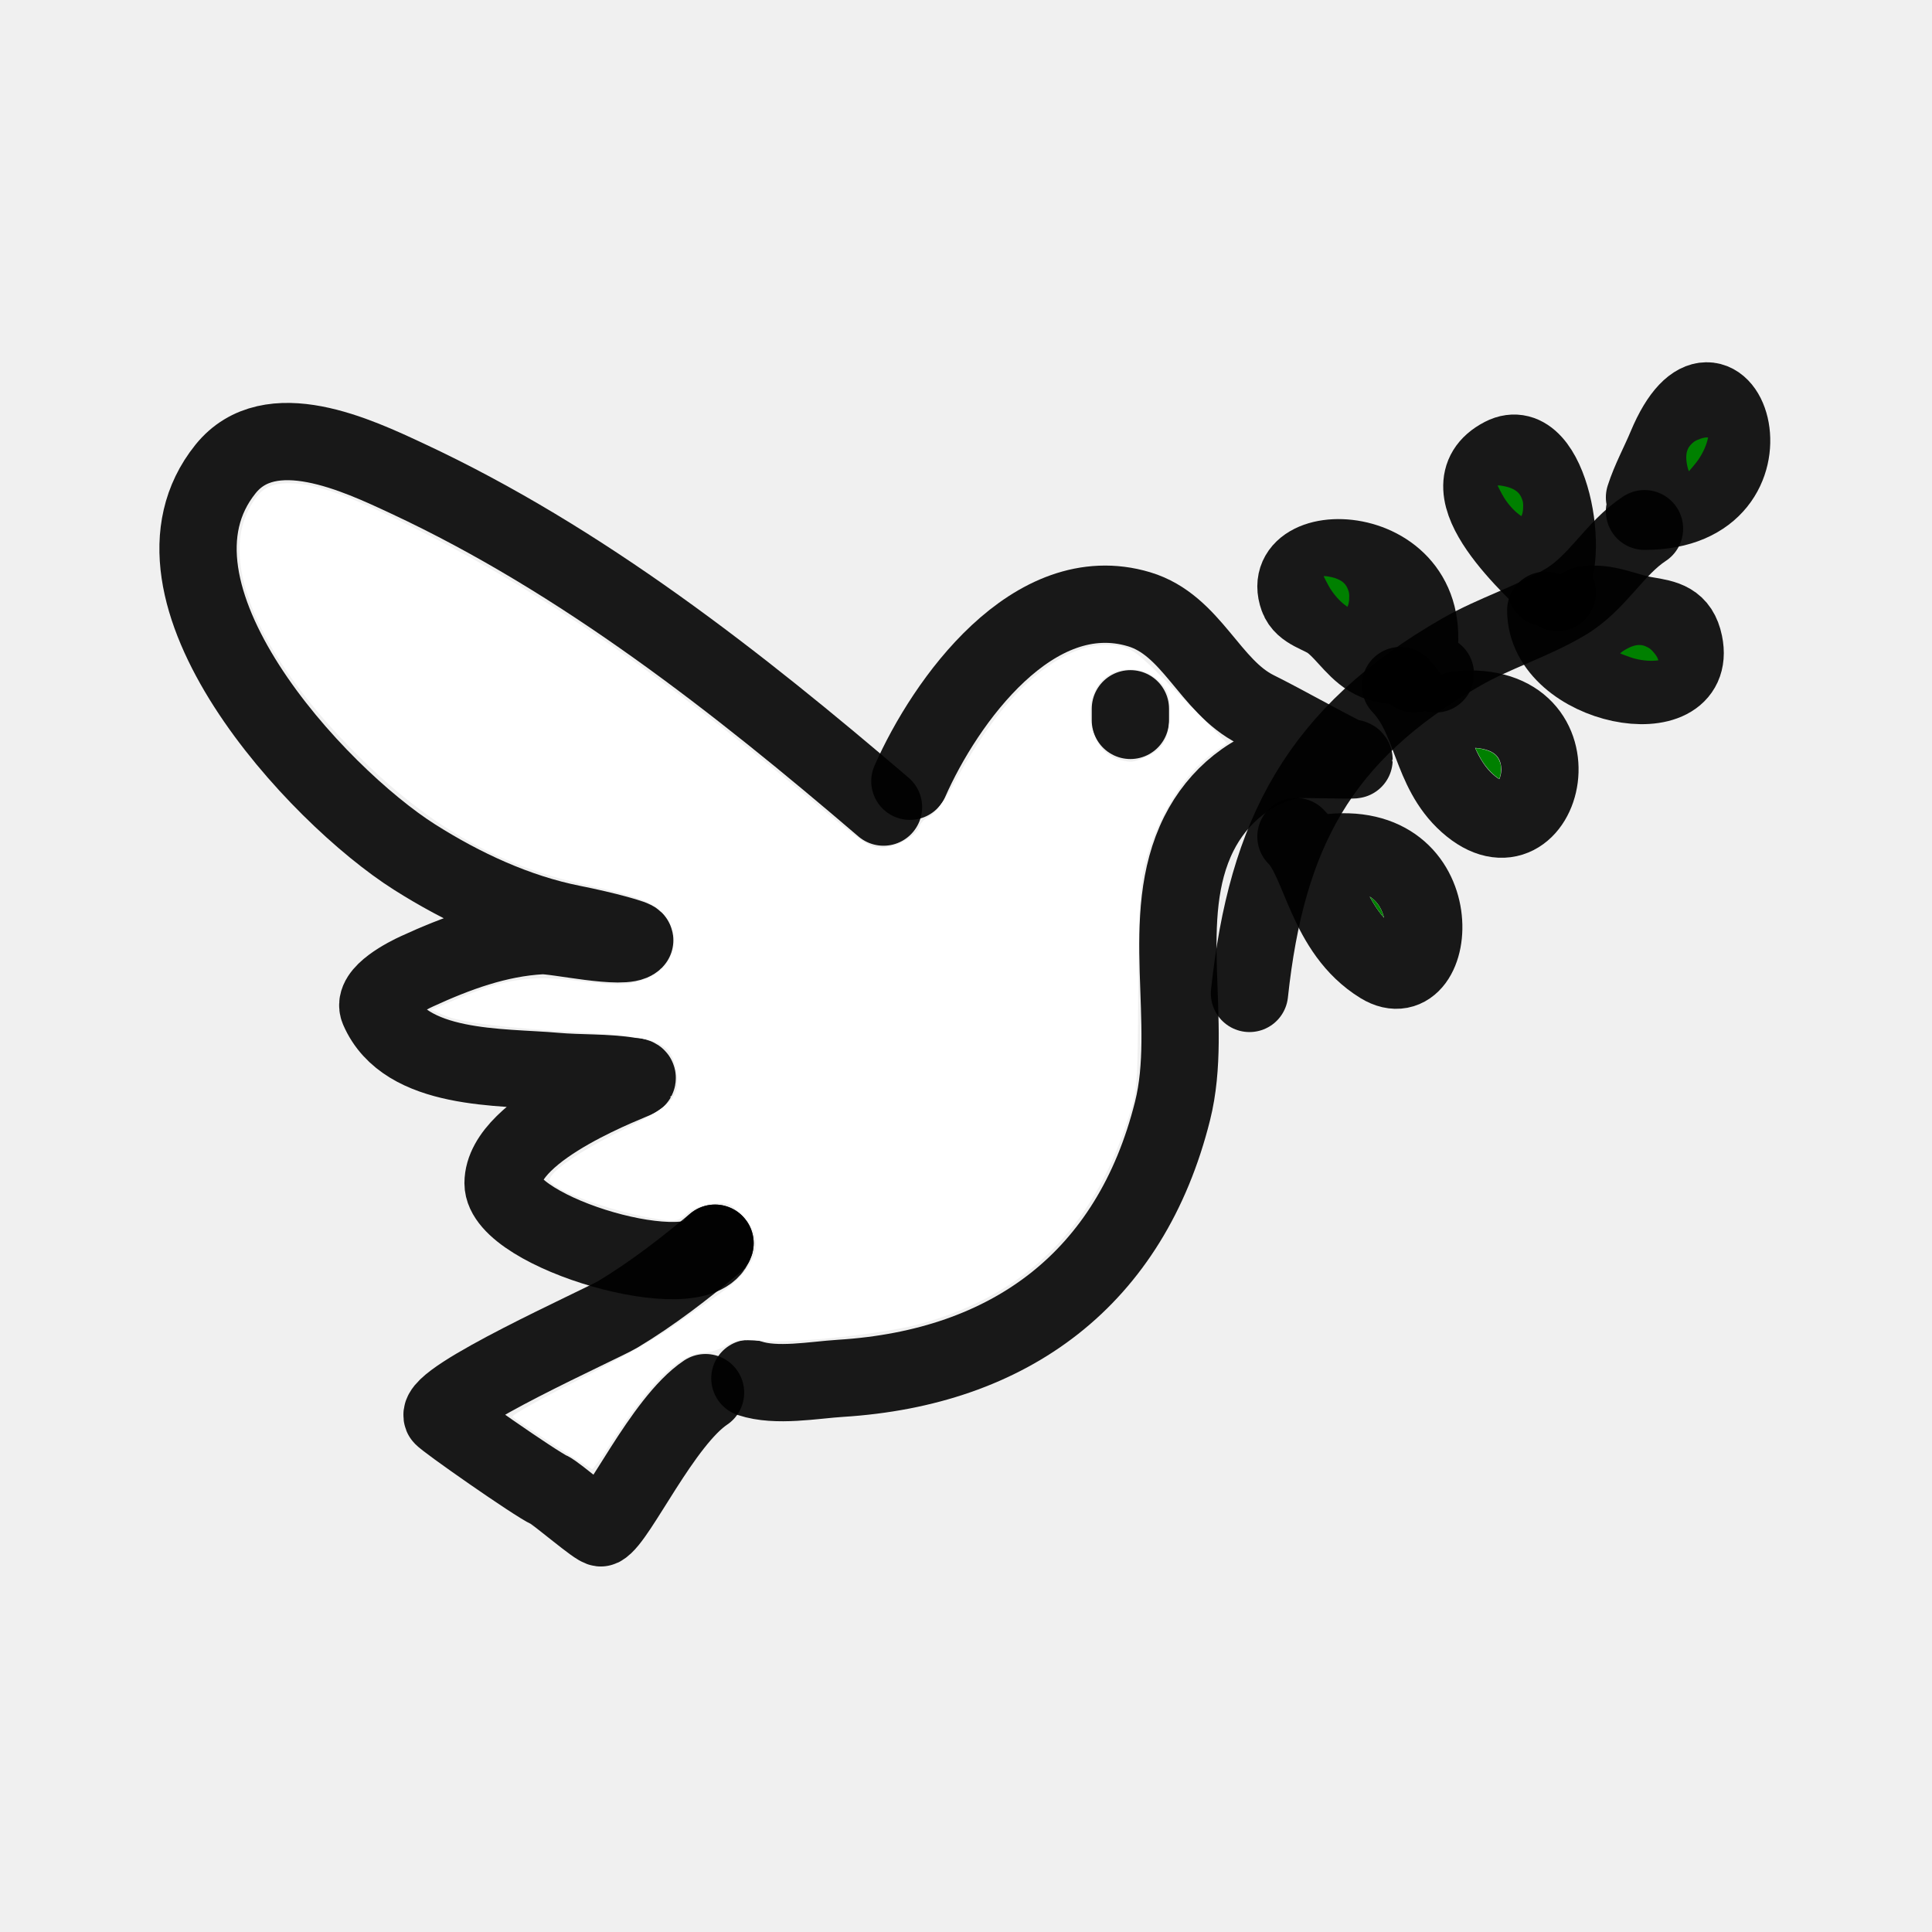
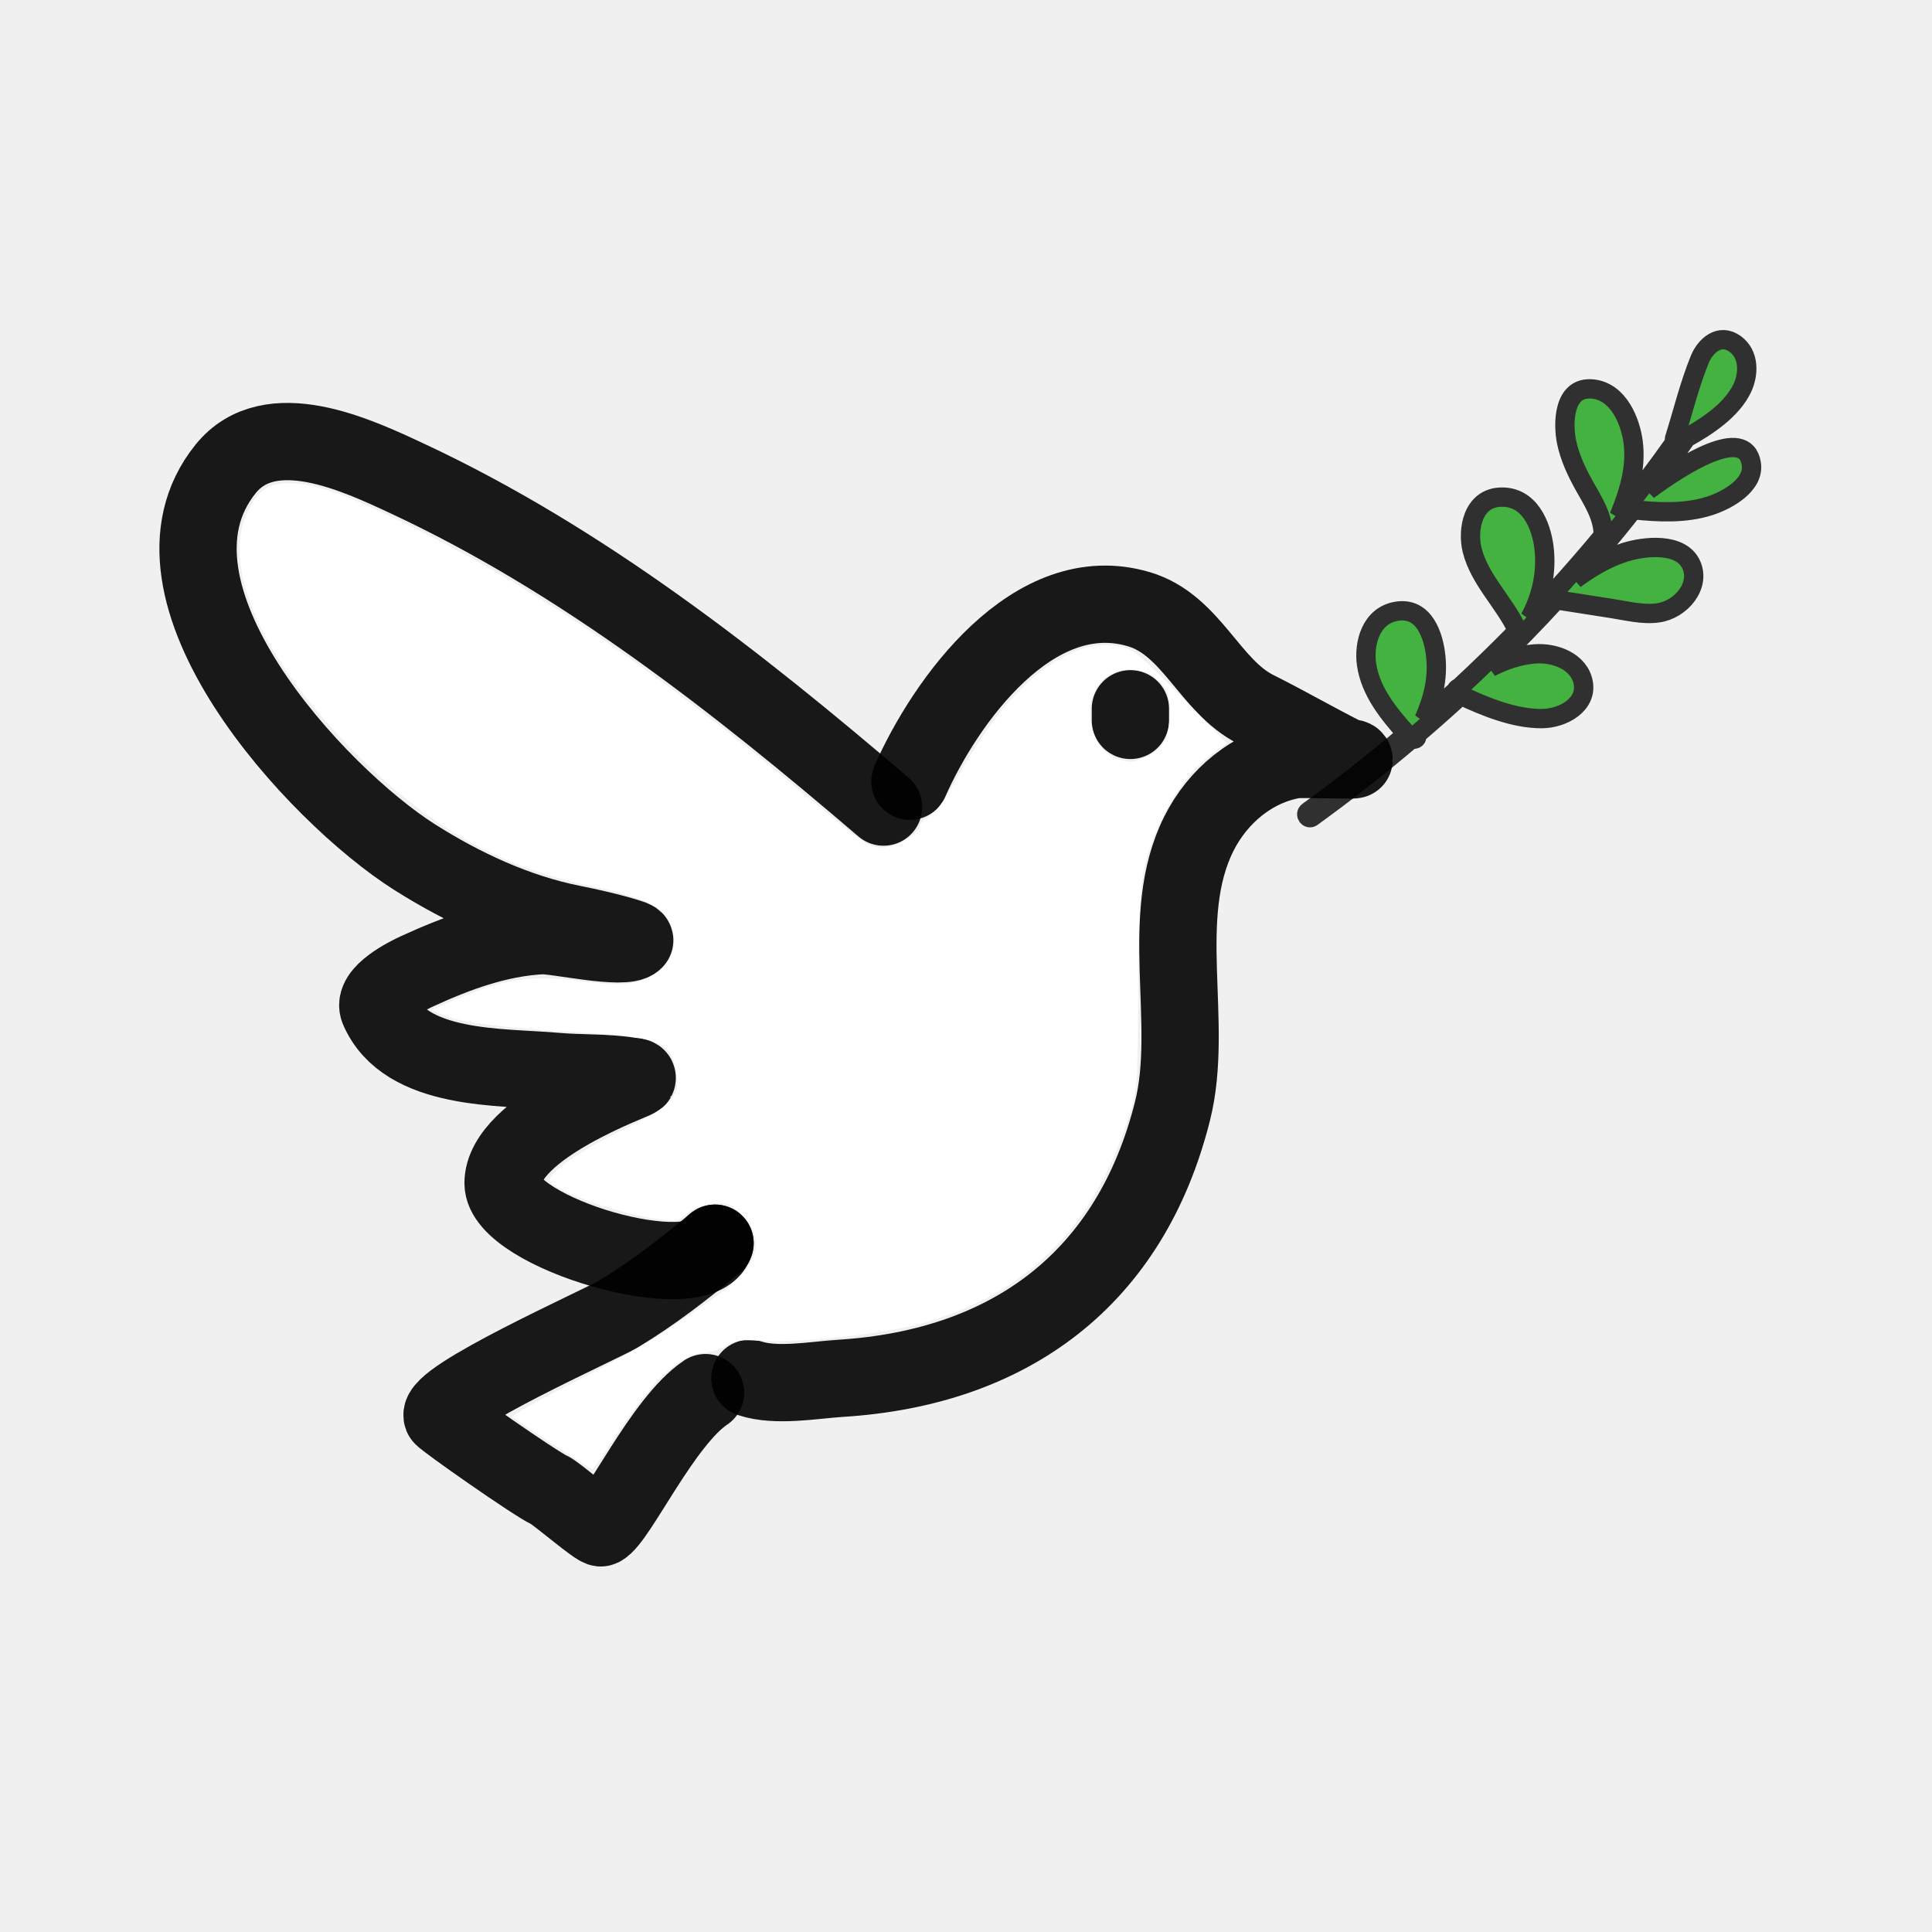
<svg xmlns="http://www.w3.org/2000/svg" width="800px" height="800px" viewBox="0 0 400 400" fill="none" version="1.1" id="svg11">
  <defs id="defs11" />
  <path d="M188.382 161.748C195.683 145.172 214.004 119.593 235.844 126.146C246.764 129.422 250.412 142.084 260.07 146.914C266.363 150.061 272.565 153.656 278.857 156.803C279.323 157.036 280.34 156.776 280.34 157.297C280.34 157.468 269.252 157.086 267.981 157.297C259.309 158.743 252.089 164.856 248.205 172.626C239.571 189.897 247.318 211.776 242.766 229.984C234.079 264.738 209.104 283.173 174.045 285.365C168.453 285.714 160.734 287.19 155.258 285.365" stroke="#000000" stroke-opacity="0.9" stroke-width="16" stroke-linecap="round" stroke-linejoin="round" id="path1" />
  <path d="M182.921 167.098C152.765 141.295 120.563 115.972 84.339 99.077C74.043 94.275 55.911 85.636 46.69 97.105C26.32 122.44 65.661 164.682 85.825 177.449C95.807 183.769 106.942 188.946 118.521 191.25C125.525 192.644 131.717 194.386 131.4 194.701C129.276 196.814 115.062 193.55 112.081 193.715C102.988 194.217 94.51 197.347 86.32 201.108C84.468 201.958 76.958 205.659 78.394 208.994C83.938 221.865 103.89 220.801 115.053 221.81C119.995 222.258 125.55 221.99 130.41 222.796C130.925 222.882 132.129 222.824 131.896 223.289C131.714 223.65 104.154 233.387 104.154 244.977C104.154 255.285 144.802 267.067 148.042 257.394" stroke="#000000" stroke-opacity="0.9" stroke-width="16" stroke-linecap="round" stroke-linejoin="round" id="path2" />
  <path d="M148.041 257.394C141.666 262.688 135.027 267.852 127.905 272.124C124.481 274.178 90.067 289.505 91.561 293.238C91.817 293.878 110.935 307.249 113.662 308.46C115.241 309.162 123.794 316.652 124.466 316.316C127.888 314.606 137.195 294.248 146.076 288.328" stroke="#000000" stroke-opacity="0.9" stroke-width="16" stroke-linecap="round" stroke-linejoin="round" id="path3" />
-   <path d="M258.691 205.677C262.244 172.643 273.063 151.934 302.576 134.987C309.378 131.081 317.173 128.721 324.019 124.678C330.752 120.702 334.224 113.563 340.476 109.46" stroke="#000000" stroke-opacity="0.9" stroke-width="16" stroke-linecap="round" stroke-linejoin="round" id="path4" />
-   <path d="M340.477 102.974C341.654 99.323 343.51 95.953 344.986 92.422C356.394 65.115 370.619 105.852 340.477 105.852" stroke="#000000" stroke-opacity="0.9" stroke-width="16" stroke-linecap="round" stroke-linejoin="round" id="path5" />
-   <path d="M320.074 121.716C325.603 116.258 320.861 89.418 311.099 94.449C298.158 101.118 318.157 118.279 322.436 122.689" stroke="#000000" stroke-opacity="0.9" stroke-width="16" stroke-linecap="round" stroke-linejoin="round" id="path6" />
-   <path d="M327.935 125.284C332.509 124.435 336.39 126.679 340.777 127.402C344.886 128.079 347.715 128.57 348.68 133.224C351.805 148.294 320.031 142.388 320.031 126.343" stroke="#000000" stroke-opacity="0.9" stroke-width="16" stroke-linecap="round" stroke-linejoin="round" id="path7" />
-   <path d="M292.767 139.528C300.857 111.68 263.901 110.307 268.754 123.749C269.796 126.635 273.461 127.161 275.615 128.838C278.886 131.386 280.967 135.338 284.926 136.982C289.219 138.766 292.975 136.617 297.178 139.528" stroke="#000000" stroke-opacity="0.9" stroke-width="16" stroke-linecap="round" stroke-linejoin="round" id="path8" />
-   <path d="M301.908 146.912C328.512 144.591 319.494 180.335 303.82 166.333C296.035 159.379 296.634 148.885 289.963 141.933" stroke="#000000" stroke-opacity="0.9" stroke-width="16" stroke-linecap="round" stroke-linejoin="round" id="path9" />
-   <path d="M274.328 176.655C301.046 172.92 297.83 207.186 285.858 199.827C274.433 192.804 273.52 178.326 268.312 173.204" stroke="#000000" stroke-opacity="0.9" stroke-width="16" stroke-linecap="round" stroke-linejoin="round" id="path10" />
  <path d="M234.035 149.15C234.035 148.348 234.035 147.546 234.035 146.744" stroke="#000000" stroke-opacity="0.9" stroke-width="16" stroke-linecap="round" stroke-linejoin="round" id="path11" />
  <path style="fill:#ffffff;stroke-width:1.38;stroke-linecap:round;stroke-linejoin:round" d="m 228.849,597.993 c -8.578,-5.639 -16.066,-10.73 -16.64,-11.312 -0.574,-0.582 11.271,-7.246 26.324,-14.807 15.052,-7.562 32.647,-17.43 39.098,-21.93 6.452,-4.5 15.928,-11.134 21.058,-14.742 15.406,-10.836 18.437,-22.215 8.55,-32.102 -4.964,-4.964 -5.973,-5.341 -12.356,-4.622 -4.199,0.473 -8.367,2.114 -10.528,4.144 -3.069,2.883 -4.634,3.214 -11.016,2.33 -16.966,-2.35 -42.794,-11.276 -45.556,-15.744 -1.789,-2.894 11.011,-11.967 30.218,-21.418 20.837,-10.254 23.72,-13.44 21.962,-24.274 -1.951,-12.02 -7.072,-14.121 -38.978,-15.986 -32.283,-1.888 -49.965,-4.078 -56.968,-7.056 l -5.474,-2.329 12.261,-5.149 c 17.703,-7.434 29.512,-9.24 46.318,-7.085 19.044,2.442 24.563,2.211 31.89,-1.336 10.485,-5.076 13.313,-17.16 6.038,-25.805 -4.302,-5.112 -11.352,-7.809 -32.139,-12.293 -37.9,-8.175 -67.756,-25.666 -98.985,-57.99 -36.801,-38.091 -52.345,-74.695 -41.189,-96.993 4.452,-8.898 8.425,-11.508 17.35,-11.393 11.375,0.145 25.83,5.499 55.391,20.516 50.258,25.53 97.959,58.349 159.054,109.432 23.7,19.816 25.32,20.911 30.942,20.904 5.571,-0.007 13.982,-4.824 15.217,-8.714 0.489,-1.541 2.439,-3.485 4.334,-4.32 1.895,-0.835 6.073,-6.346 9.286,-12.247 13.952,-25.624 27.406,-42.117 41.808,-51.25 9.654,-6.122 17.856,-8.281 26.522,-6.982 6.369,0.955 8.454,2.601 26.163,20.661 l 19.242,19.623 -5.696,4.055 c -12.364,8.803 -23.609,27.253 -28.269,46.381 -2.007,8.239 -2.587,19.092 -2.766,51.802 -0.224,40.958 -0.27,41.512 -4.535,54.406 -14.702,44.456 -41.564,71.067 -84.212,83.426 -15.467,4.482 -53.425,8.624 -67.999,7.419 -7.498,-0.62 -10.454,-0.21 -13.664,1.894 -2.253,1.476 -6.776,2.884 -10.051,3.128 -10.137,0.756 -21.956,12.542 -38.747,38.639 -3.372,5.24 -6.475,9.493 -6.897,9.45 -0.421,-0.043 -7.784,-4.692 -16.362,-10.331 z M 474.178,313.572 c 7.537,-3.149 10.113,-7.796 10.113,-18.245 0,-7.873 -0.549,-9.521 -4.48,-13.452 -5.649,-5.649 -15.828,-6.263 -22.096,-1.333 -10.834,8.522 -6.957,30.963 5.887,34.07 5.003,1.21 5.25,1.186 10.577,-1.04 z" id="path12" transform="scale(0.5)" />
-   <path style="display:inline;fill:#008000;stroke-width:1.38;stroke-linecap:round;stroke-linejoin:round" d="m 619.731,321.774 c -2.122,-1.582 -4.425,-4.16 -6.097,-6.827 -0.397,-0.633 -1.171,-2.035 -1.721,-3.116 l -0.999,-1.964 0.368,-0.045 c 0.591,-0.072 2.984,0.376 4.298,0.805 2.607,0.852 4.199,2.091 5.096,3.969 0.288,0.603 0.602,1.462 0.697,1.909 0.351,1.652 0.113,4.606 -0.458,5.696 l -0.172,0.329 z" id="path13" transform="scale(0.5)" />
-   <path style="fill:#008000;stroke-width:1.38;stroke-linecap:round;stroke-linejoin:round" d="m 572.538,379.371 c -1.587,-1.9 -3.18,-4.229 -4.608,-6.736 -0.536,-0.94 -0.731,-1.302 -0.704,-1.302 0.038,0 0.627,0.412 0.976,0.683 1.785,1.387 3.214,3.343 4.124,5.644 0.323,0.816 0.736,2.14 0.701,2.246 -0.007,0.02 -0.226,-0.221 -0.489,-0.535 z" id="path14" transform="scale(0.5)" />
-   <path style="display:inline;fill:#008000;stroke-width:0.69;stroke-linecap:round;stroke-linejoin:round" d="m 278.448,125.255 c -1.061,-0.791 -2.212,-2.08 -3.048,-3.414 -0.198,-0.317 -0.586,-1.018 -0.86,-1.558 l -0.499,-0.982 0.184,-0.023 c 0.296,-0.036 1.492,0.188 2.149,0.403 1.304,0.426 2.099,1.046 2.548,1.984 0.144,0.301 0.301,0.731 0.348,0.954 0.175,0.826 0.057,2.303 -0.229,2.848 l -0.086,0.164 z" id="path15" />
-   <path style="display:inline;fill:#008000;stroke-width:0.69;stroke-linecap:round;stroke-linejoin:round" d="m 314.463,106.481 c -1.061,-0.791 -2.212,-2.08 -3.048,-3.414 -0.198,-0.317 -0.586,-1.018 -0.86,-1.558 l -0.499,-0.982 0.184,-0.023 c 0.296,-0.036 1.492,0.188 2.149,0.403 1.304,0.426 2.099,1.046 2.548,1.984 0.144,0.301 0.301,0.731 0.348,0.954 0.175,0.826 0.057,2.303 -0.229,2.848 l -0.086,0.164 z" id="path16" />
-   <path style="display:inline;fill:#008000;stroke-width:0.69;stroke-linecap:round;stroke-linejoin:round" d="m 342.706,136.778 c -1.318,0.12 -3.036,-0.07 -4.549,-0.504 -0.359,-0.103 -1.116,-0.366 -1.681,-0.584 l -1.028,-0.397 0.122,-0.14 c 0.196,-0.224 1.236,-0.857 1.868,-1.136 1.255,-0.554 2.261,-0.624 3.222,-0.226 0.309,0.128 0.712,0.343 0.897,0.477 0.682,0.498 1.581,1.676 1.732,2.272 l 0.046,0.18 z" id="path17" />
-   <path style="display:inline;fill:#008000;stroke-width:0.69;stroke-linecap:round;stroke-linejoin:round" d="m 353.495,91.199 c -0.322,1.283 -1.071,2.842 -1.981,4.126 -0.216,0.305 -0.715,0.932 -1.108,1.393 l -0.715,0.838 -0.092,-0.161 c -0.147,-0.259 -0.4,-1.45 -0.454,-2.139 -0.108,-1.367 0.159,-2.34 0.853,-3.115 0.223,-0.249 0.559,-0.558 0.747,-0.688 0.695,-0.479 2.104,-0.937 2.717,-0.883 l 0.185,0.016 z" id="path18" />
+   <g id="g1" style="display:none">
+     <path d="m 258.691,205.677 c 3.553,-33.034 14.372,-53.743 43.885,-70.69 6.802,-3.906 14.597,-6.266 21.443,-10.309 6.733,-3.976 10.205,-11.115 16.457,-15.218" stroke="#000000" stroke-opacity="0.9" stroke-width="16" stroke-linecap="round" stroke-linejoin="round" id="path4" />
+     <path d="m 340.477,102.974 c 1.177,-3.651 3.033,-7.021 4.509,-10.552 11.408,-27.306 25.633,13.43 -4.509,13.43" stroke="#000000" stroke-opacity="0.9" stroke-width="16" stroke-linecap="round" stroke-linejoin="round" id="path5" />
+     <path d="m 320.074,121.716 c 5.529,-5.458 0.787,-32.298 -8.975,-27.267 -12.941,6.669 7.058,23.83 11.337,28.24" stroke="#000000" stroke-opacity="0.9" stroke-width="16" stroke-linecap="round" stroke-linejoin="round" id="path6" />
+     <path d="m 327.935,125.284 c 4.574,-0.849 8.455,1.395 12.842,2.118 4.109,0.677 6.938,1.168 7.903,5.822 3.125,15.07 -28.649,9.164 -28.649,-6.881" stroke="#000000" stroke-opacity="0.9" stroke-width="16" stroke-linecap="round" stroke-linejoin="round" id="path7" />
+     <path d="m 292.767,139.528 c 8.09,-27.848 -28.866,-29.221 -24.013,-15.779 1.042,2.886 4.707,3.412 6.861,5.089 3.271,2.548 5.352,6.5 9.311,8.144 4.293,1.784 8.049,-0.365 12.252,2.546" stroke="#000000" stroke-opacity="0.9" stroke-width="16" stroke-linecap="round" stroke-linejoin="round" id="path8" />
+     <path d="m 301.908,146.912 c 26.604,-2.321 17.586,33.423 1.912,19.421 -7.785,-6.954 -7.186,-17.448 -13.857,-24.4" stroke="#000000" stroke-opacity="0.9" stroke-width="16" stroke-linecap="round" stroke-linejoin="round" id="path9" />
+     <path d="m 274.328,176.655 c 26.718,-3.735 23.502,30.531 11.53,23.172 -11.425,-7.023 -12.338,-21.501 -17.546,-26.623" stroke="#000000" stroke-opacity="0.9" stroke-width="16" stroke-linecap="round" stroke-linejoin="round" id="path10" />
+     <path style="display:inline;fill:#008000;stroke-width:1.38;stroke-linecap:round;stroke-linejoin:round" d="m 619.731,321.774 c -2.122,-1.582 -4.425,-4.16 -6.097,-6.827 -0.397,-0.633 -1.171,-2.035 -1.721,-3.116 l -0.999,-1.964 0.368,-0.045 c 0.591,-0.072 2.984,0.376 4.298,0.805 2.607,0.852 4.199,2.091 5.096,3.969 0.288,0.603 0.602,1.462 0.697,1.909 0.351,1.652 0.113,4.606 -0.458,5.696 l -0.172,0.329 z" id="path13" transform="scale(0.5)" />
+     <path style="fill:#008000;stroke-width:1.38;stroke-linecap:round;stroke-linejoin:round" d="m 572.538,379.371 c -1.587,-1.9 -3.18,-4.229 -4.608,-6.736 -0.536,-0.94 -0.731,-1.302 -0.704,-1.302 0.038,0 0.627,0.412 0.976,0.683 1.785,1.387 3.214,3.343 4.124,5.644 0.323,0.816 0.736,2.14 0.701,2.246 -0.007,0.02 -0.226,-0.221 -0.489,-0.535 z" id="path14" transform="scale(0.5)" />
+     <path style="display:inline;fill:#008000;stroke-width:0.69;stroke-linecap:round;stroke-linejoin:round" d="m 278.448,125.255 c -1.061,-0.791 -2.212,-2.08 -3.048,-3.414 -0.198,-0.317 -0.586,-1.018 -0.86,-1.558 l -0.499,-0.982 0.184,-0.023 c 0.296,-0.036 1.492,0.188 2.149,0.403 1.304,0.426 2.099,1.046 2.548,1.984 0.144,0.301 0.301,0.731 0.348,0.954 0.175,0.826 0.057,2.303 -0.229,2.848 l -0.086,0.164 z" id="path15" />
+     <path style="display:inline;fill:#008000;stroke-width:0.69;stroke-linecap:round;stroke-linejoin:round" d="m 314.463,106.481 c -1.061,-0.791 -2.212,-2.08 -3.048,-3.414 -0.198,-0.317 -0.586,-1.018 -0.86,-1.558 l -0.499,-0.982 0.184,-0.023 c 0.296,-0.036 1.492,0.188 2.149,0.403 1.304,0.426 2.099,1.046 2.548,1.984 0.144,0.301 0.301,0.731 0.348,0.954 0.175,0.826 0.057,2.303 -0.229,2.848 l -0.086,0.164 z" id="path16" />
+     <path style="display:inline;fill:#008000;stroke-width:0.69;stroke-linecap:round;stroke-linejoin:round" d="m 342.706,136.778 c -1.318,0.12 -3.036,-0.07 -4.549,-0.504 -0.359,-0.103 -1.116,-0.366 -1.681,-0.584 l -1.028,-0.397 0.122,-0.14 c 0.196,-0.224 1.236,-0.857 1.868,-1.136 1.255,-0.554 2.261,-0.624 3.222,-0.226 0.309,0.128 0.712,0.343 0.897,0.477 0.682,0.498 1.581,1.676 1.732,2.272 l 0.046,0.18 z" id="path17" />
+     <path style="display:inline;fill:#008000;stroke-width:0.69;stroke-linecap:round;stroke-linejoin:round" d="m 353.495,91.199 c -0.322,1.283 -1.071,2.842 -1.981,4.126 -0.216,0.305 -0.715,0.932 -1.108,1.393 l -0.715,0.838 -0.092,-0.161 c -0.147,-0.259 -0.4,-1.45 -0.454,-2.139 -0.108,-1.367 0.159,-2.34 0.853,-3.115 0.223,-0.249 0.559,-0.558 0.747,-0.688 0.695,-0.479 2.104,-0.937 2.717,-0.883 l 0.185,0.016 z" id="path18" />
+   </g>
+   <path style="fill:#18a314;fill-opacity:1;stroke:#000000;stroke-width:4;stroke-dasharray:none;stroke-opacity:1;opacity:0.8" d="m 324.35,91.553 c 0.663,3.165 2.063,6.142 3.655,8.997 1.782,3.171 3.796,6.247 3.921,9.914 0.012,0.14 0.048,0.254 0.108,0.34 -3.347,4.048 -6.801,8.011 -10.354,11.903 -0.1,0.024 -0.204,0.04 -0.315,0.06 -0.404,0.088 -0.556,0.466 -0.481,0.794 -1.365,1.488 -2.753,2.968 -4.158,4.43 2.488,-4.518 3.563,-9.631 2.931,-14.698 -0.556,-4.465 -2.919,-10.536 -8.903,-10.37 -5.927,0.168 -6.994,6.859 -5.95,11.006 1.579,6.219 6.772,10.888 9.408,16.677 -3.94,4.033 -7.99,7.974 -12.142,11.82 -0.337,0.052 -0.556,0.295 -0.611,0.565 -2.175,2.006 -4.383,3.983 -6.62,5.938 1.832,-4.182 2.922,-8.378 2.42,-13.08 -0.425,-4.04 -2.302,-10.24 -8.077,-9.296 -5.399,0.876 -6.866,6.738 -6.254,10.993 0.811,5.609 4.554,10.185 8.348,14.442 -6.576,5.586 -13.392,10.945 -20.435,16.046 -0.731,0.529 0.034,1.67 0.769,1.131 7.114,-5.147 13.989,-10.556 20.633,-16.195 0.472,0.226 1.128,0.044 1.094,-0.566 -0.01,-0.116 -0.019,-0.231 -0.028,-0.347 3.094,-2.646 6.146,-5.342 9.134,-8.09 5.035,2.357 11.102,4.85 16.794,4.812 4.375,-0.031 9.418,-2.898 8.551,-7.468 -0.815,-4.308 -5.805,-6.283 -10.104,-5.923 -3.168,0.258 -6.251,1.309 -9.091,2.766 4.685,-4.533 9.228,-9.188 13.617,-13.968 3.822,0.596 7.644,1.192 11.469,1.795 3.097,0.481 6.459,1.358 9.626,0.905 4.723,-0.677 8.853,-5.609 6.839,-9.993 -2.117,-4.615 -9.607,-3.853 -13.73,-2.548 -3.821,1.198 -7.187,3.262 -10.339,5.556 4.056,-4.585 7.991,-9.265 11.771,-14.053 0.097,-0.031 0.183,-0.083 0.27,-0.153 0.059,-0.05 0.111,-0.097 0.171,-0.146 5.191,0.542 10.69,0.796 15.696,-0.817 3.803,-1.234 9.298,-4.38 8.604,-8.746 -1.262,-7.989 -14.255,0.238 -21.351,5.498 2.649,-3.472 5.22,-6.99 7.713,-10.553 0.061,-0.085 0.088,-0.164 0.107,-0.24 l 0.124,-0.051 c 4.409,-2.446 9.368,-5.776 11.514,-10.231 1.402,-2.896 1.531,-7.059 -1.459,-9.208 -3.218,-2.312 -6.159,0.382 -7.3,3.181 -2.169,5.294 -3.52,10.972 -5.236,16.398 -0.081,0.238 0.026,0.46 0.202,0.61 -3.737,5.284 -7.64,10.472 -11.705,15.539 2.038,-4.95 3.629,-10.111 2.926,-15.44 -0.548,-4.161 -2.954,-10.359 -8.314,-10.943 -6.263,-0.678 -6.227,7.333 -5.457,11.01 z" id="path101" />
</svg>
